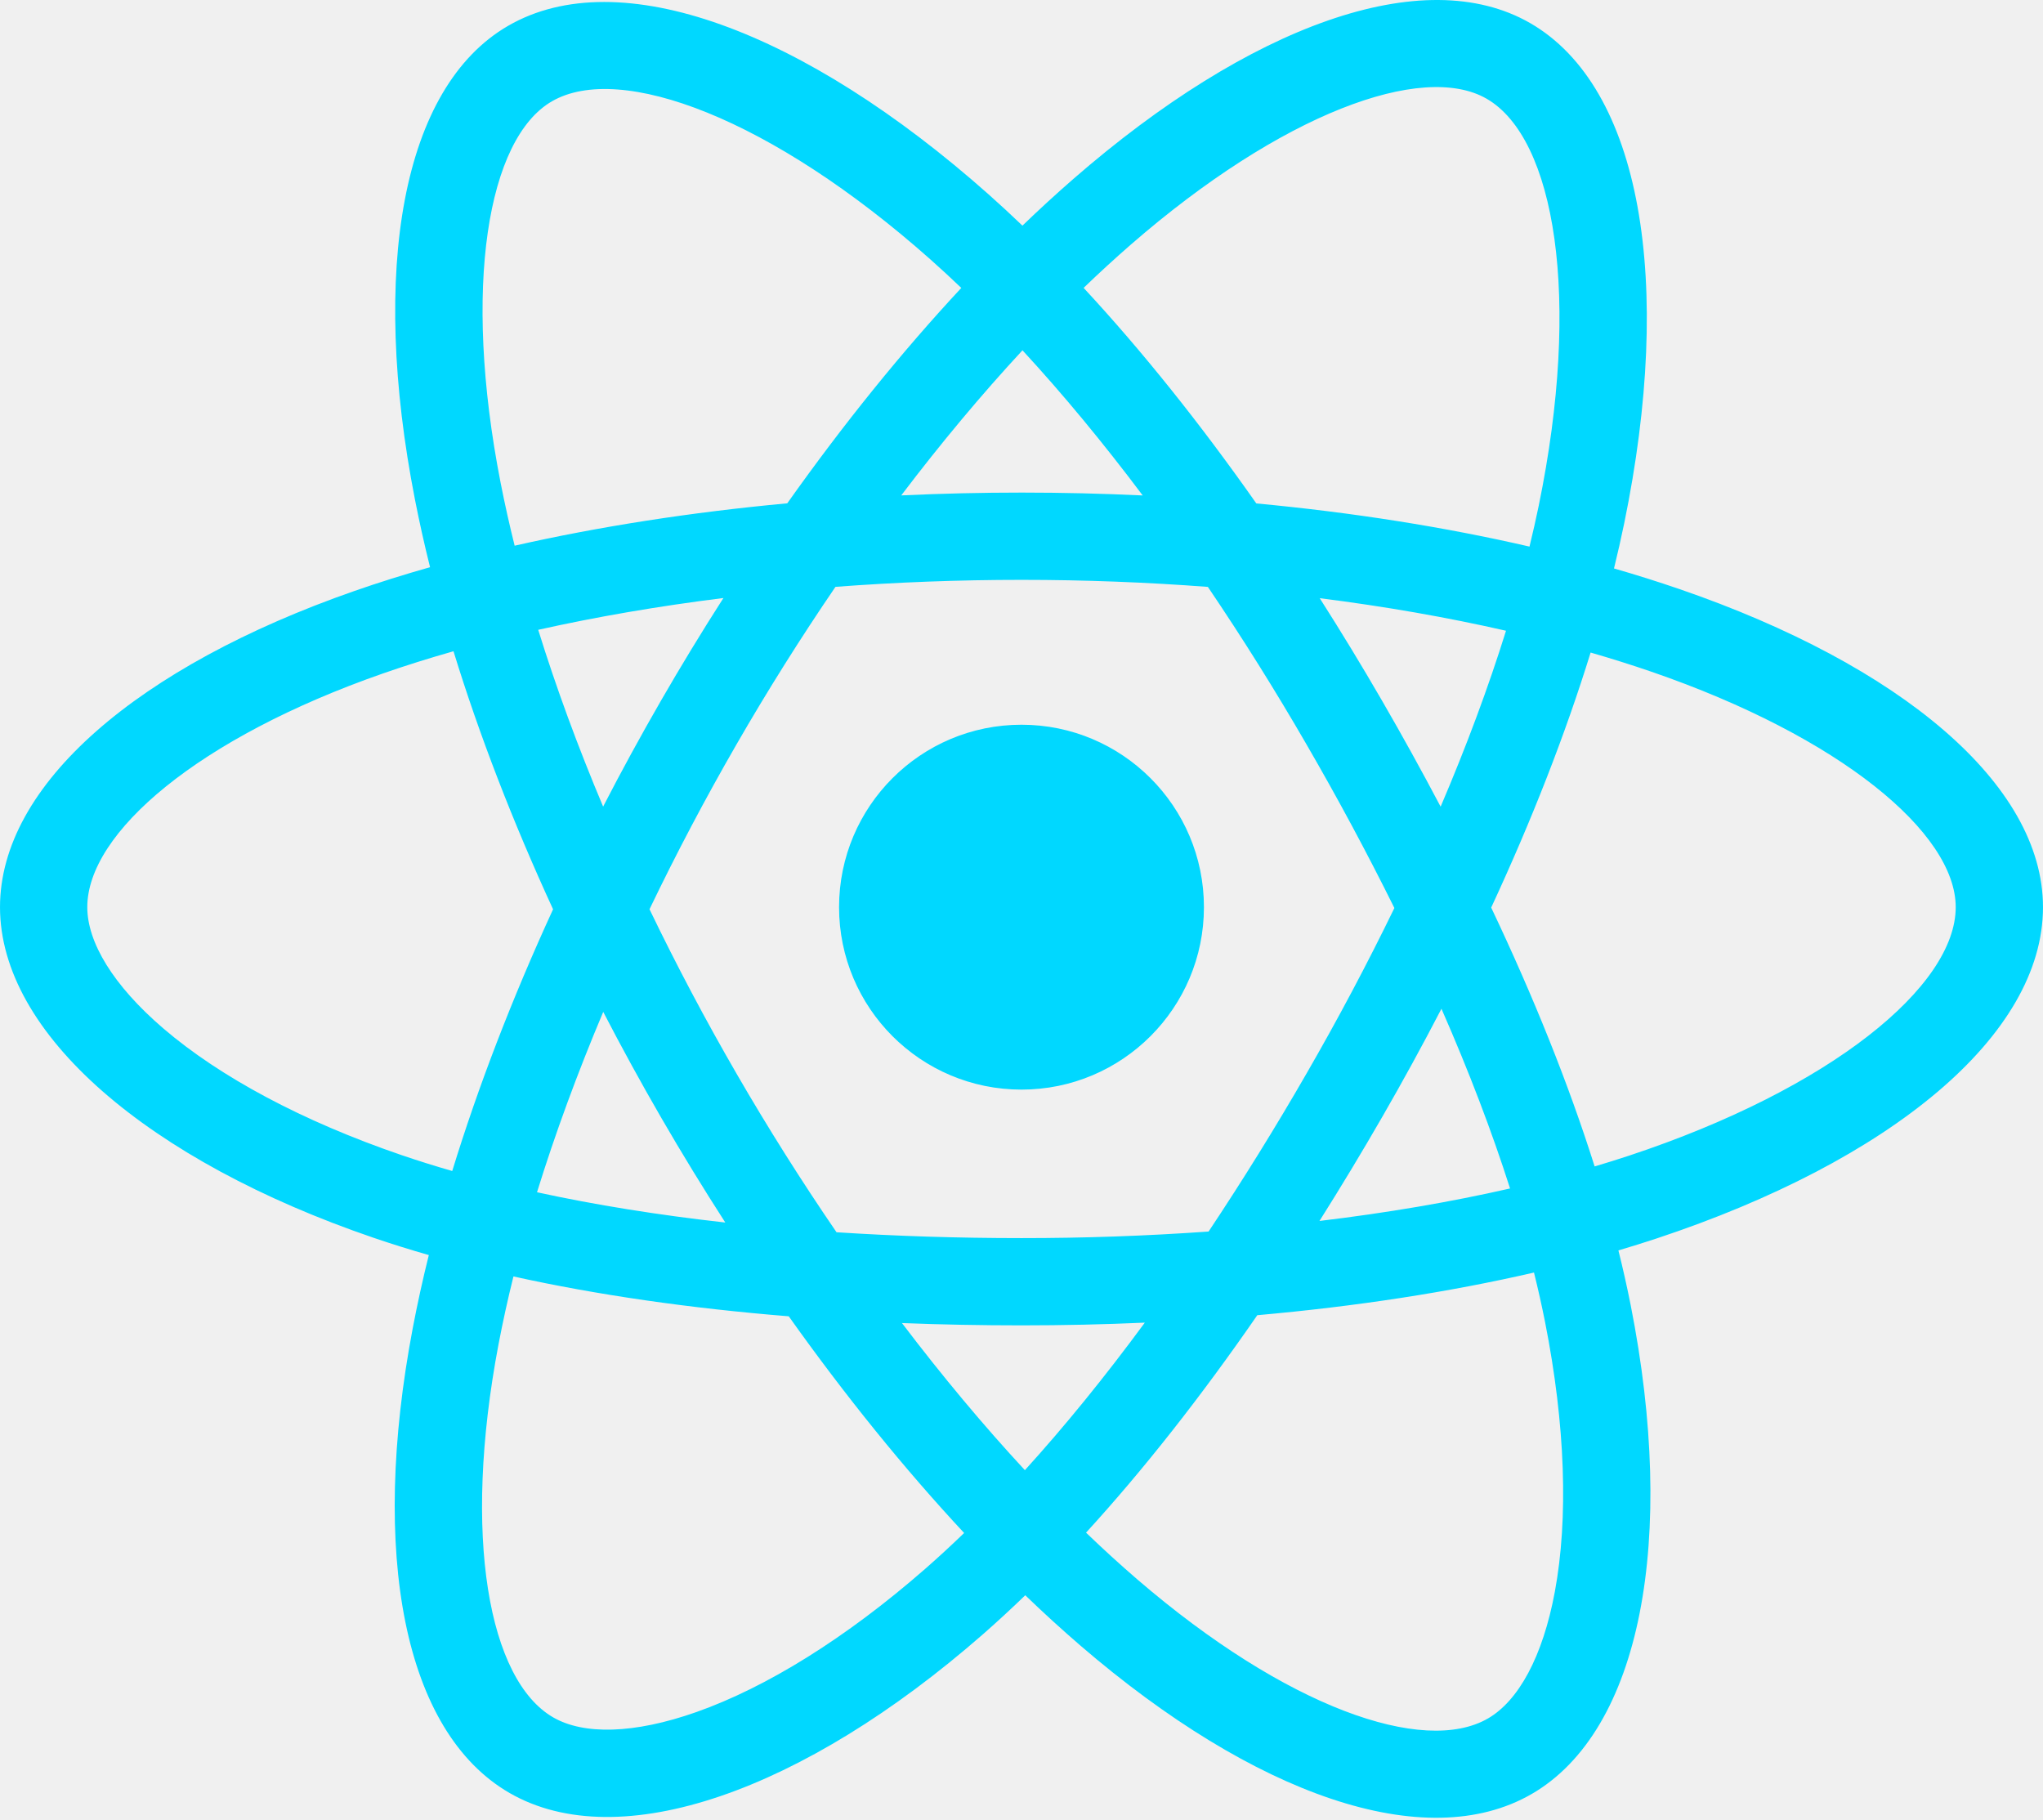
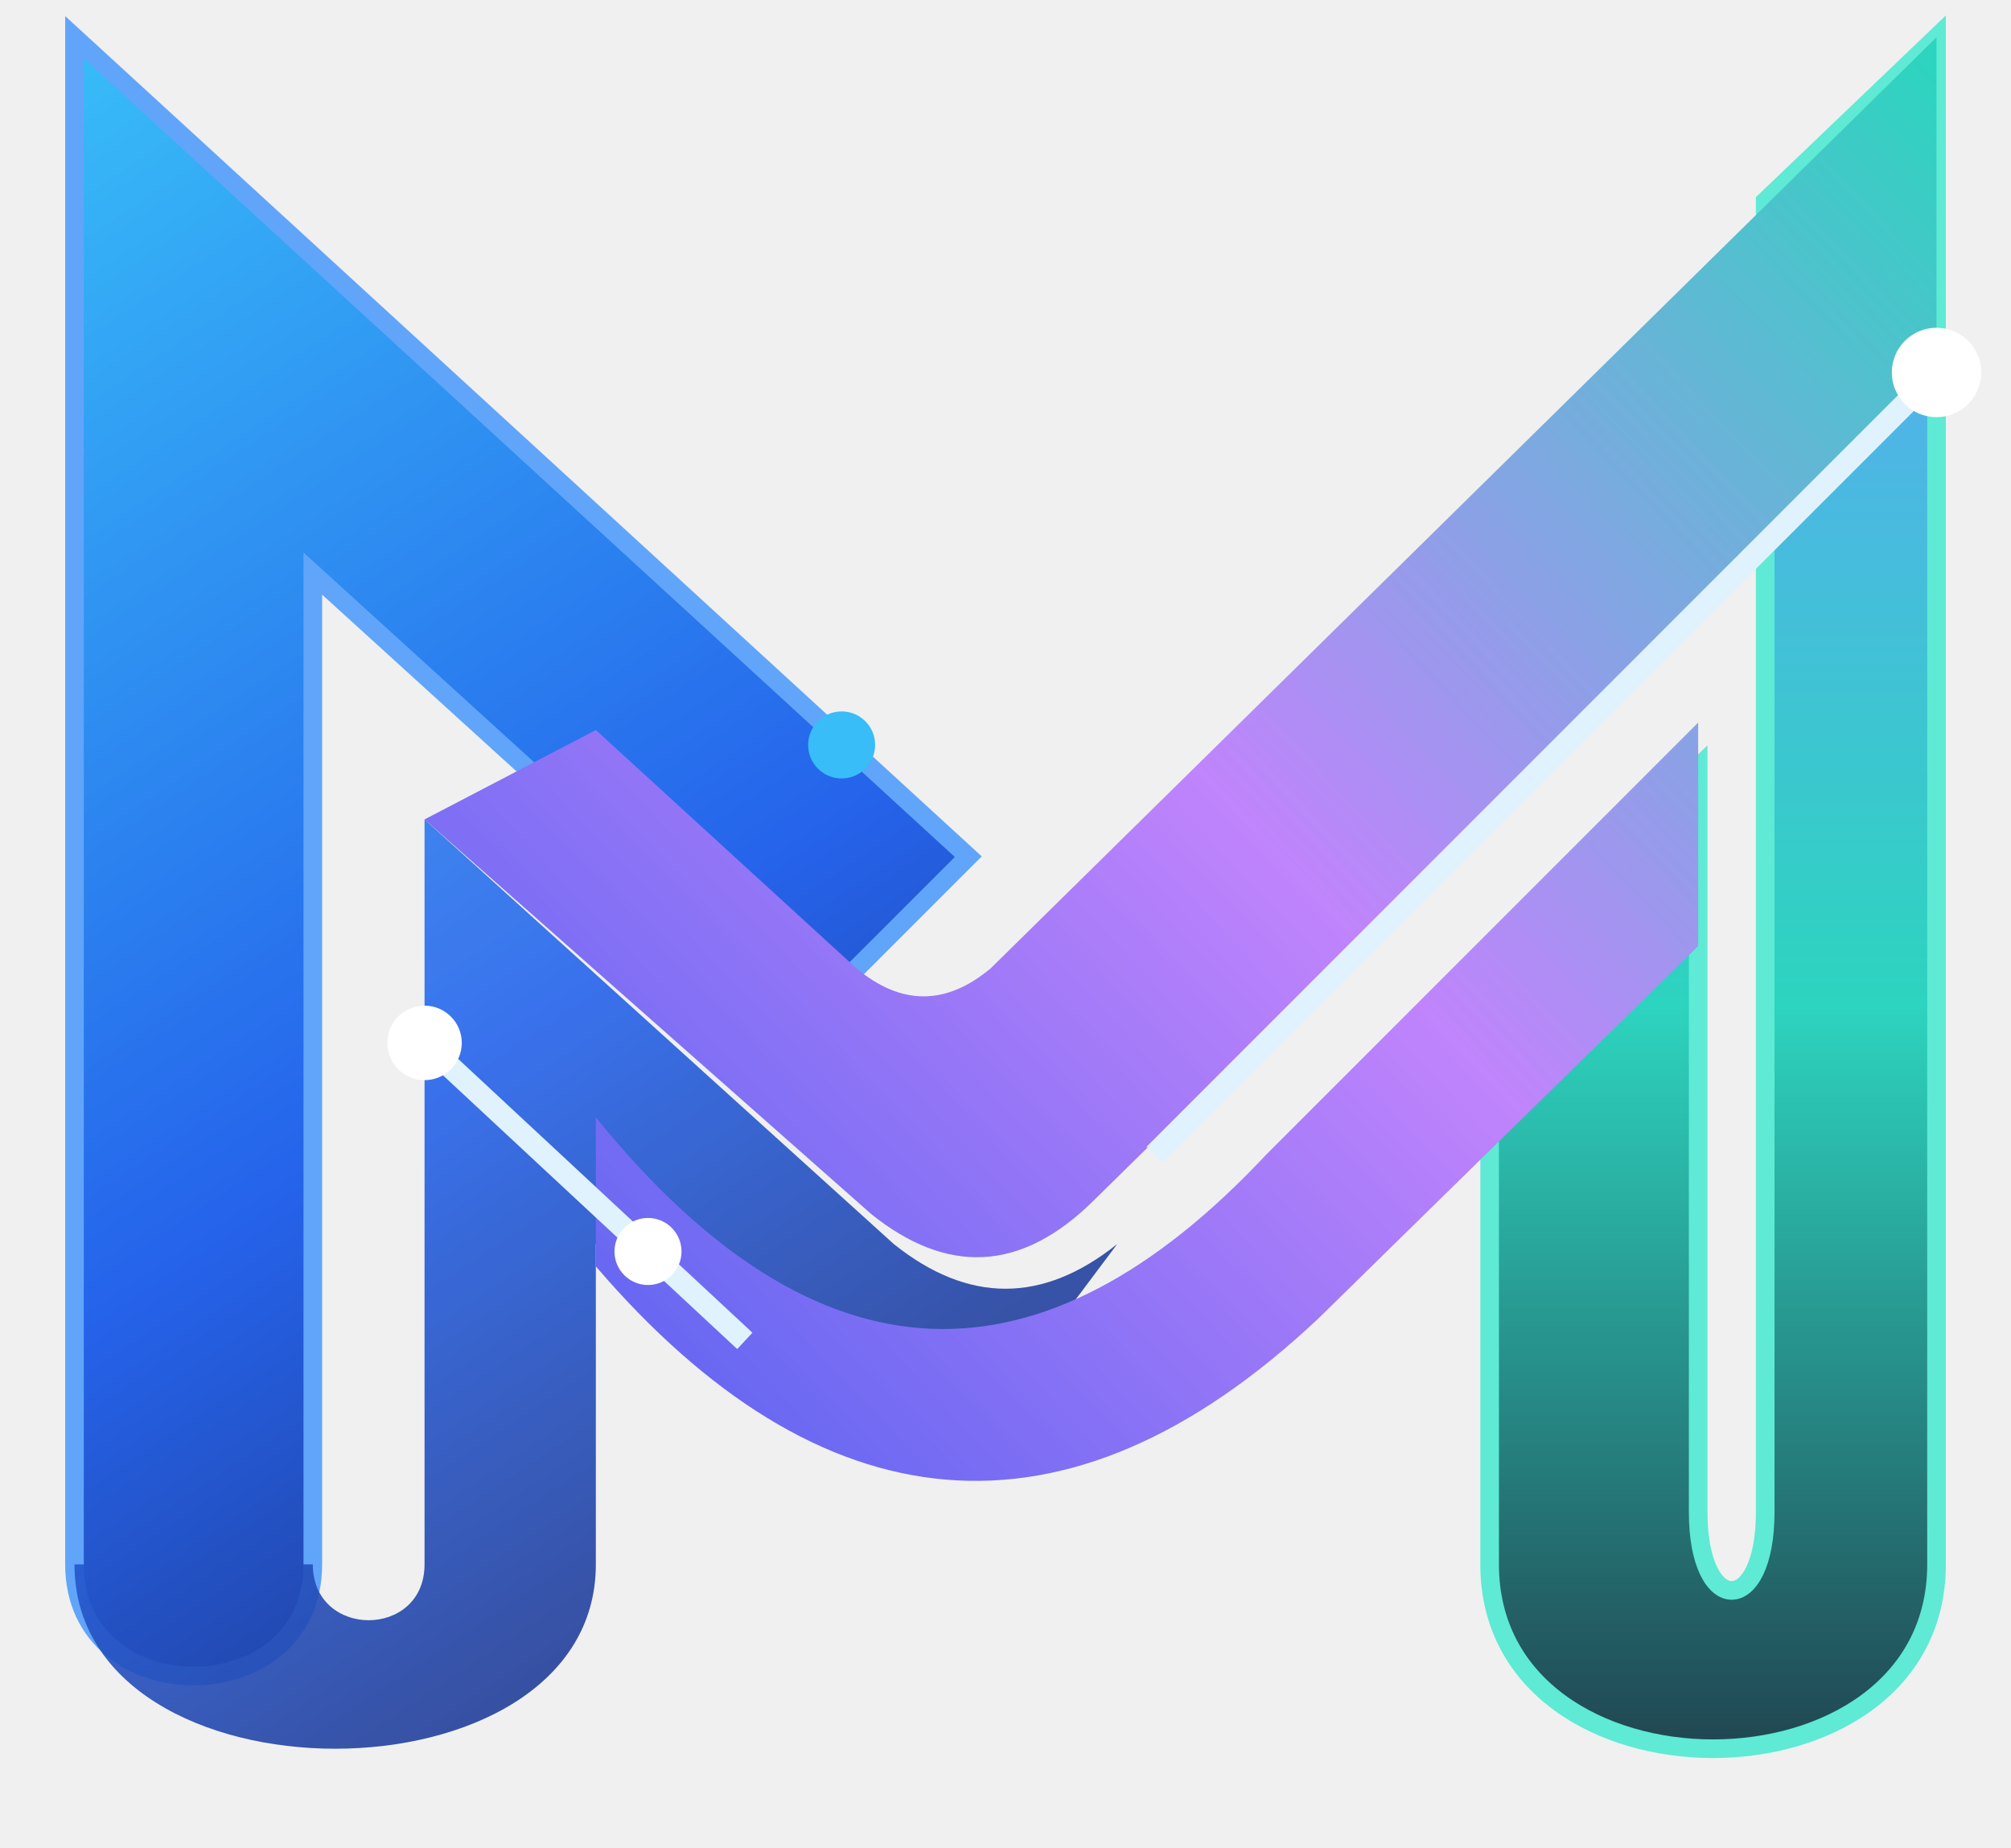
- <svg xmlns="http://www.w3.org/2000/svg" aria-hidden="true" role="img" class="iconify iconify--logos" width="35.93" height="32" preserveAspectRatio="xMidYMid meet" viewBox="0 0 256 228">
-   <path fill="#00D8FF" d="M210.483 73.824a171.49 171.49 0 0 0-8.24-2.597c.465-1.9.893-3.777 1.273-5.621c6.238-30.281 2.16-54.676-11.769-62.708c-13.355-7.7-35.196.329-57.254 19.526a171.23 171.23 0 0 0-6.375 5.848a155.866 155.866 0 0 0-4.241-3.917C100.759 3.829 77.587-4.822 63.673 3.233C50.33 10.957 46.379 33.89 51.995 62.588a170.974 170.974 0 0 0 1.892 8.48c-3.28.932-6.445 1.924-9.474 2.98C17.309 83.498 0 98.307 0 113.668c0 15.865 18.582 31.778 46.812 41.427a145.52 145.52 0 0 0 6.921 2.165a167.467 167.467 0 0 0-2.01 9.138c-5.354 28.2-1.173 50.591 12.134 58.266c13.744 7.926 36.812-.22 59.273-19.855a145.567 145.567 0 0 0 5.342-4.923a168.064 168.064 0 0 0 6.92 6.314c21.758 18.722 43.246 26.282 56.54 18.586c13.731-7.949 18.194-32.003 12.4-61.268a145.016 145.016 0 0 0-1.535-6.842c1.62-.48 3.21-.974 4.76-1.488c29.348-9.723 48.443-25.443 48.443-41.52c0-15.417-17.868-30.326-45.517-39.844Zm-6.365 70.984c-1.4.463-2.836.91-4.3 1.345c-3.24-10.257-7.612-21.163-12.963-32.432c5.106-11 9.31-21.767 12.459-31.957c2.619.758 5.16 1.557 7.61 2.4c23.69 8.156 38.14 20.213 38.14 29.504c0 9.896-15.606 22.743-40.946 31.14Zm-10.514 20.834c2.562 12.94 2.927 24.64 1.23 33.787c-1.524 8.219-4.59 13.698-8.382 15.893c-8.067 4.67-25.32-1.4-43.927-17.412a156.726 156.726 0 0 1-6.437-5.87c7.214-7.889 14.423-17.06 21.459-27.246c12.376-1.098 24.068-2.894 34.671-5.345a134.17 134.17 0 0 1 1.386 6.193ZM87.276 214.515c-7.882 2.783-14.16 2.863-17.955.675c-8.075-4.657-11.432-22.636-6.853-46.752a156.923 156.923 0 0 1 1.869-8.499c10.486 2.32 22.093 3.988 34.498 4.994c7.084 9.967 14.501 19.128 21.976 27.15a134.668 134.668 0 0 1-4.877 4.492c-9.933 8.682-19.886 14.842-28.658 17.94ZM50.35 144.747c-12.483-4.267-22.792-9.812-29.858-15.863c-6.35-5.437-9.555-10.836-9.555-15.216c0-9.322 13.897-21.212 37.076-29.293c2.813-.98 5.757-1.905 8.812-2.773c3.204 10.42 7.406 21.315 12.477 32.332c-5.137 11.18-9.399 22.249-12.634 32.792a134.718 134.718 0 0 1-6.318-1.979Zm12.378-84.26c-4.811-24.587-1.616-43.134 6.425-47.789c8.564-4.958 27.502 2.111 47.463 19.835a144.318 144.318 0 0 1 3.841 3.545c-7.438 7.987-14.787 17.08-21.808 26.988c-12.04 1.116-23.565 2.908-34.161 5.309a160.342 160.342 0 0 1-1.76-7.887Zm110.427 27.268a347.8 347.8 0 0 0-7.785-12.803c8.168 1.033 15.994 2.404 23.343 4.08c-2.206 7.072-4.956 14.465-8.193 22.045a381.151 381.151 0 0 0-7.365-13.322Zm-45.032-43.861c5.044 5.465 10.096 11.566 15.065 18.186a322.04 322.04 0 0 0-30.257-.006c4.974-6.559 10.069-12.652 15.192-18.18ZM82.802 87.83a323.167 323.167 0 0 0-7.227 13.238c-3.184-7.553-5.909-14.98-8.134-22.152c7.304-1.634 15.093-2.97 23.209-3.984a321.524 321.524 0 0 0-7.848 12.897Zm8.081 65.352c-8.385-.936-16.291-2.203-23.593-3.793c2.26-7.3 5.045-14.885 8.298-22.6a321.187 321.187 0 0 0 7.257 13.246c2.594 4.48 5.28 8.868 8.038 13.147Zm37.542 31.03c-5.184-5.592-10.354-11.779-15.403-18.433c4.902.192 9.899.29 14.978.29c5.218 0 10.376-.117 15.453-.343c-4.985 6.774-10.018 12.97-15.028 18.486Zm52.198-57.817c3.422 7.8 6.306 15.345 8.596 22.52c-7.422 1.694-15.436 3.058-23.88 4.071a382.417 382.417 0 0 0 7.859-13.026a347.403 347.403 0 0 0 7.425-13.565Zm-16.898 8.101a358.557 358.557 0 0 1-12.281 19.815a329.4 329.4 0 0 1-23.444.823c-7.967 0-15.716-.248-23.178-.732a310.202 310.202 0 0 1-12.513-19.846h.001a307.41 307.41 0 0 1-10.923-20.627a310.278 310.278 0 0 1 10.89-20.637l-.001.001a307.318 307.318 0 0 1 12.413-19.761c7.613-.576 15.42-.876 23.31-.876H128c7.926 0 15.743.303 23.354.883a329.357 329.357 0 0 1 12.335 19.695a358.489 358.489 0 0 1 11.036 20.54a329.472 329.472 0 0 1-11 20.722Zm22.56-122.124c8.572 4.944 11.906 24.881 6.52 51.026c-.344 1.668-.73 3.367-1.15 5.09c-10.622-2.452-22.155-4.275-34.23-5.408c-7.034-10.017-14.323-19.124-21.64-27.008a160.789 160.789 0 0 1 5.888-5.4c18.9-16.447 36.564-22.941 44.612-18.3ZM128 90.808c12.625 0 22.86 10.235 22.86 22.86s-10.235 22.86-22.86 22.86s-22.86-10.235-22.86-22.86s10.235-22.86 22.86-22.86Z" />
+ <svg xmlns="http://www.w3.org/2000/svg" viewBox="265 90 270 248" fill="none">
+   <defs>
+     <linearGradient id="favLeftGrad" x1="260" y1="90" x2="420" y2="330" gradientUnits="userSpaceOnUse">
+       <stop offset="0%" stop-color="#38BDF8" />
+       <stop offset="50%" stop-color="#2563EB" />
+       <stop offset="100%" stop-color="#1E1B4B" />
+     </linearGradient>
+     <linearGradient id="favRightGrad" x1="350" y1="260" x2="530" y2="90" gradientUnits="userSpaceOnUse">
+       <stop offset="0%" stop-color="#6366F1" />
+       <stop offset="45%" stop-color="#C084FC" />
+       <stop offset="100%" stop-color="#2DD4BF" />
+     </linearGradient>
+     <linearGradient id="favPillarGrad" x1="510" y1="90" x2="510" y2="330" gradientUnits="userSpaceOnUse">
+       <stop offset="0%" stop-color="#60A5FA" />
+       <stop offset="50%" stop-color="#2DD4BF" />
+       <stop offset="100%" stop-color="#1E293B" />
+     </linearGradient>
+   </defs>
+   <g transform="translate(0, 15)">
+     <path d="M 275 80 L 395 190 L 373 212 L 307 152 L 307 285 C 307 305, 275 305, 275 285 Z" fill="url(#favLeftGrad)" stroke="#60A5FA" stroke-width="2.5" />
+     <path d="M 322 185 L 385 242 C 395 250, 405 250, 415 242 L 400 262 C 385 272, 370 265, 355 252 L 345 242 L 345 285 C 345 318, 275 318, 275 285 L 307 285 C 307 295, 322 295, 322 285 Z" fill="url(#favLeftGrad)" opacity="0.9" />
+     <path d="M 525 80 L 525 285 C 525 318, 465 318, 465 285 L 465 205 L 493 178 L 493 278 C 493 292, 502 292, 502 278 L 502 102 Z" fill="url(#favPillarGrad)" stroke="#5EEAD4" stroke-width="2.5" />
+     <path d="M 322 185 L 382 238 C 392 246, 402 246, 412 236 L 525 125 L 525 80 L 398 205 C 392 210, 386 210, 380 205 L 345 173 Z" fill="url(#favRightGrad)" />
+     <path d="M 345 225 C 375 262, 405 262, 435 230 L 493 172 L 493 202 L 442 252 C 408 284, 375 280, 345 245 Z" fill="url(#favRightGrad)" />
+     <line x1="322" y1="215" x2="365" y2="255" stroke="#E0F2FE" stroke-width="3" />
+     <line x1="420" y1="230" x2="525" y2="125" stroke="#E0F2FE" stroke-width="3" />
+     <circle cx="322" cy="215" r="5" fill="#FFFFFF" />
+     <circle cx="352" cy="243" r="4.5" fill="#FFFFFF" />
+     <circle cx="525" cy="125" r="6" fill="#FFFFFF" />
+     <circle cx="378" cy="175" r="4.5" fill="#38BDF8" />
+   </g>
</svg>
